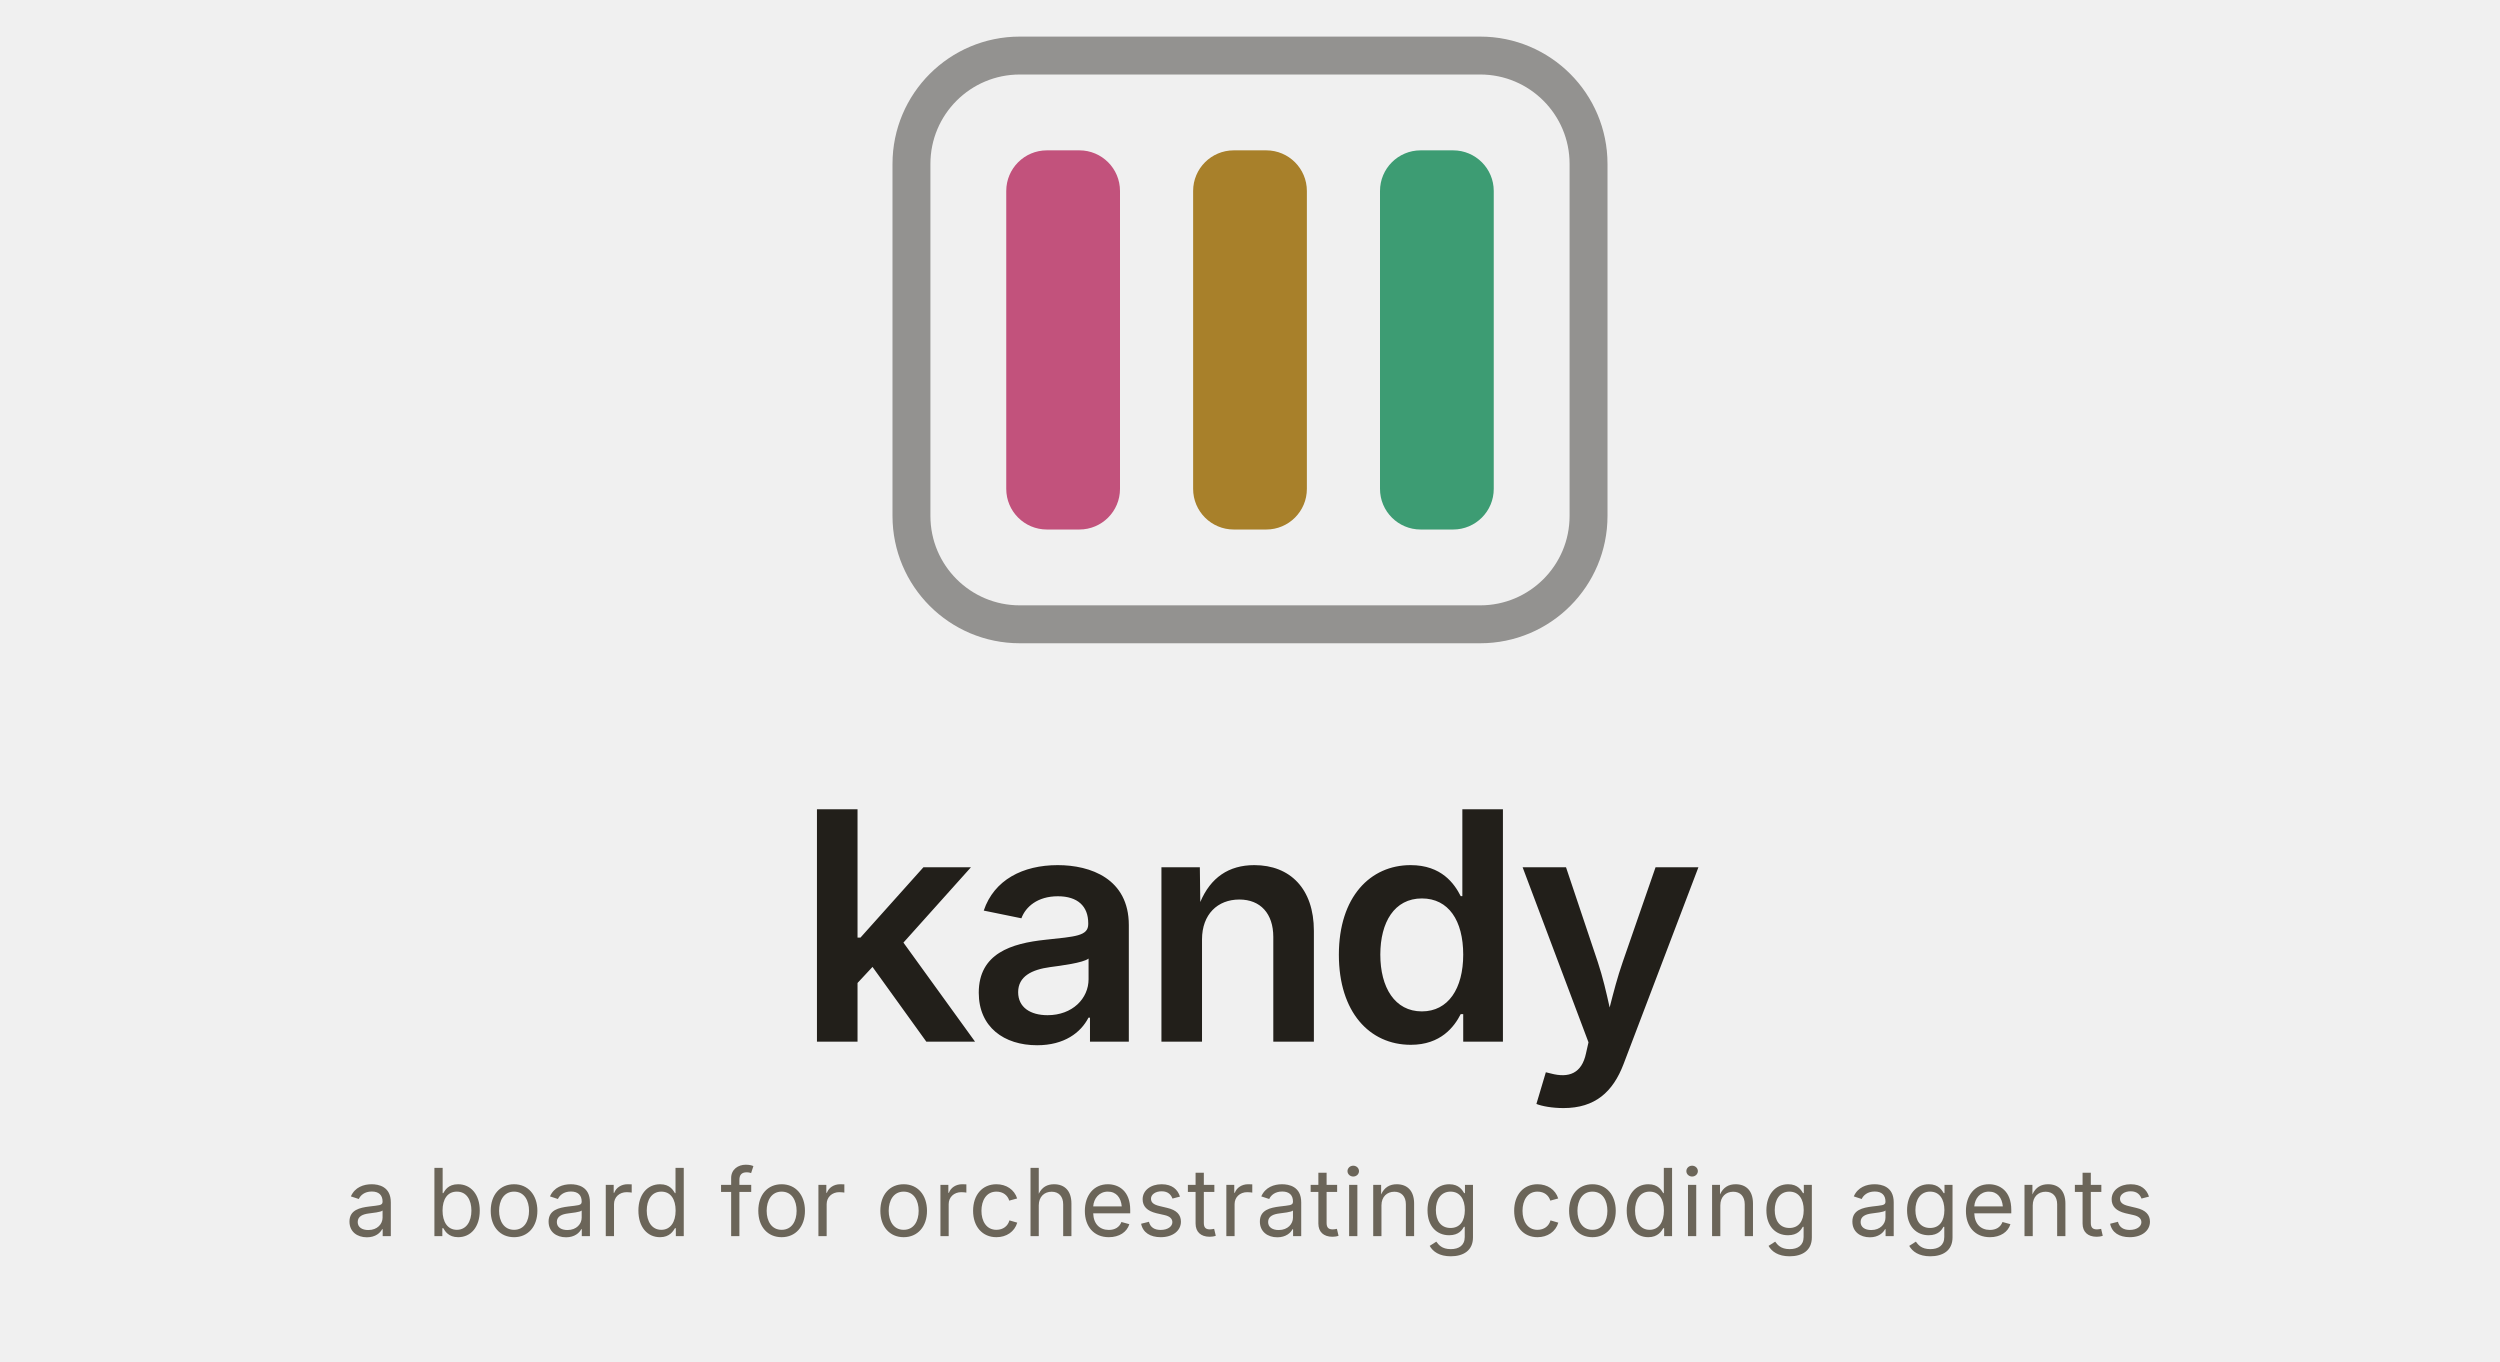
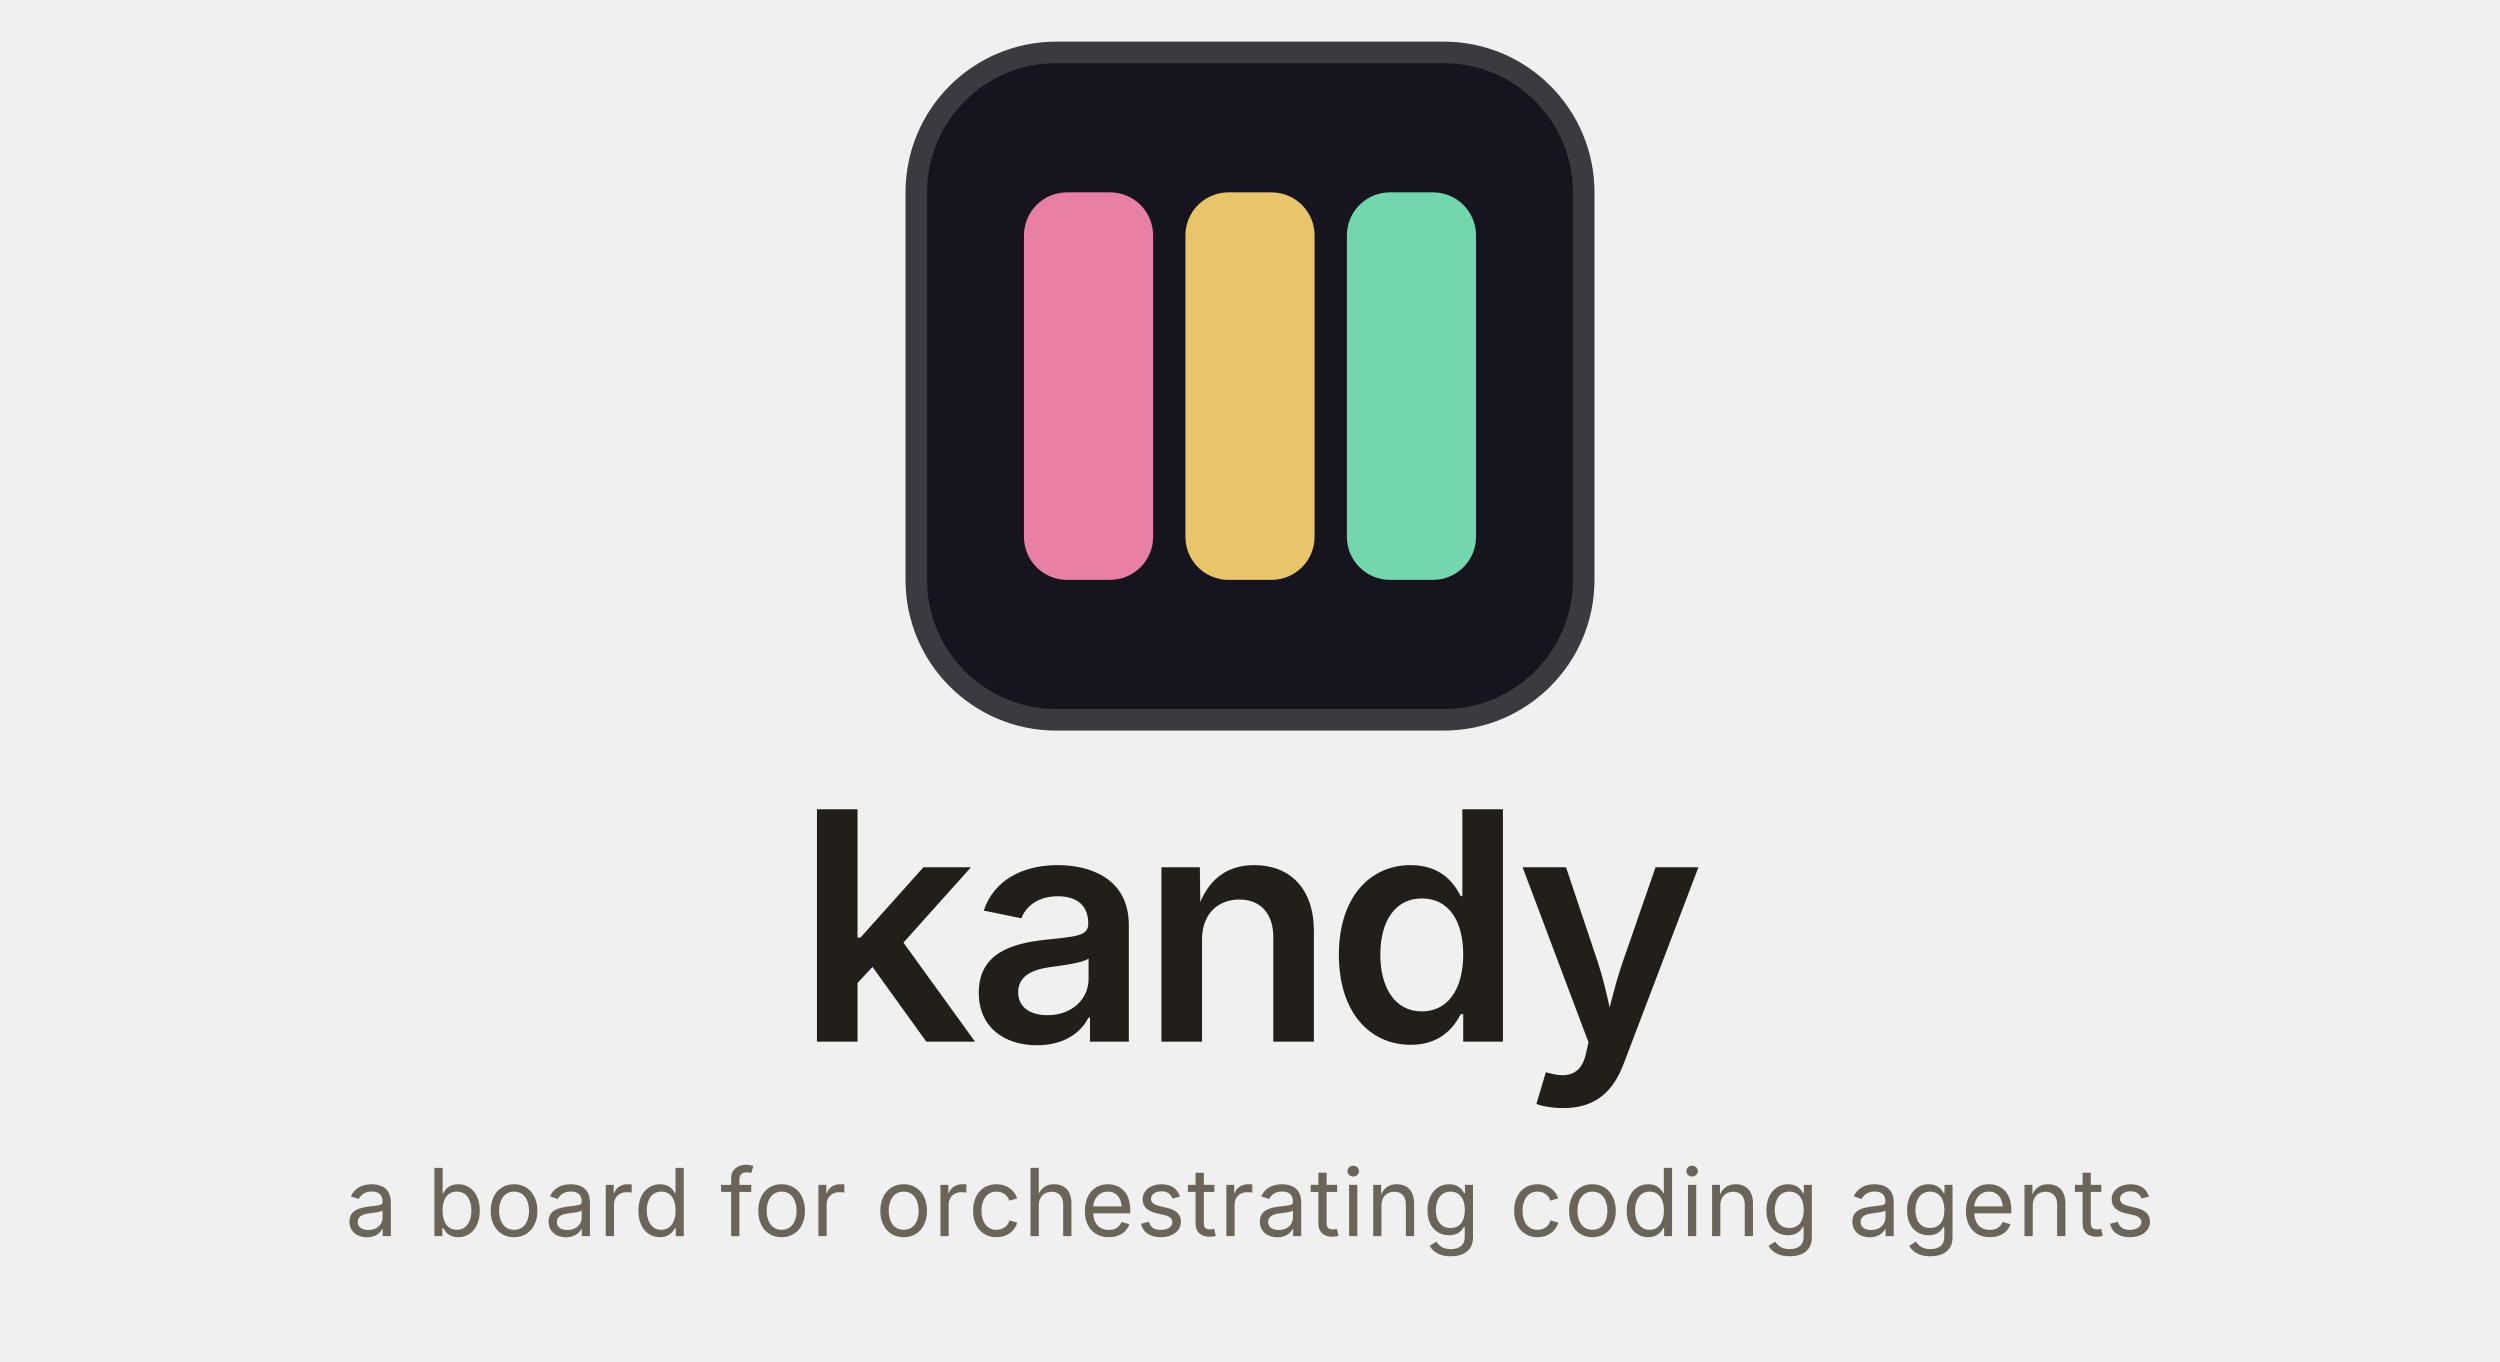
<svg xmlns="http://www.w3.org/2000/svg" viewBox="0 0 360 196" width="360" height="196" role="img" aria-label="kandy — a board for orchestrating coding agents">
-   <g transform="translate(117.6 -13.45) scale(3.9)">
-     <rect x="3.5" y="5.5" width="25" height="21" rx="4" fill="none" stroke="#221f1a" stroke-width="1.4" opacity="0.45" />
-     <rect x="7" y="9" width="4.2" height="14" rx="1.5" fill="#c2527c" />
-     <rect x="13.9" y="9" width="4.2" height="14" rx="1.5" fill="#a8802a" />
-     <rect x="20.8" y="9" width="4.2" height="14" rx="1.5" fill="#3d9c73" />
+   <g transform="translate(130.4 6) scale(3.1)">
+     <rect width="32" height="32" rx="7" fill="#16151d" />
+     <rect x="0.5" y="0.5" width="31" height="31" rx="6.5" fill="none" stroke="#ffffff" stroke-opacity="0.16" />
+     <rect x="5.5" y="7" width="6" height="18" rx="2" fill="#e87fa4" />
+     <rect x="13" y="7" width="6" height="18" rx="2" fill="#e8c56a" />
+     <rect x="20.5" y="7" width="6" height="18" rx="2" fill="#74d6ac" />
  </g>
  <text x="180" y="150" text-anchor="middle" font-family="Inter, -apple-system, BlinkMacSystemFont, 'Segoe UI', Helvetica, Arial, sans-serif" font-size="46" font-weight="600" letter-spacing="-1.5" fill="#221f1a">kandy</text>
  <text x="180" y="178" text-anchor="middle" font-family="Inter, -apple-system, BlinkMacSystemFont, 'Segoe UI', Helvetica, Arial, sans-serif" font-size="13.5" letter-spacing="0.2" fill="#6b6559">a board for orchestrating coding agents</text>
</svg>
